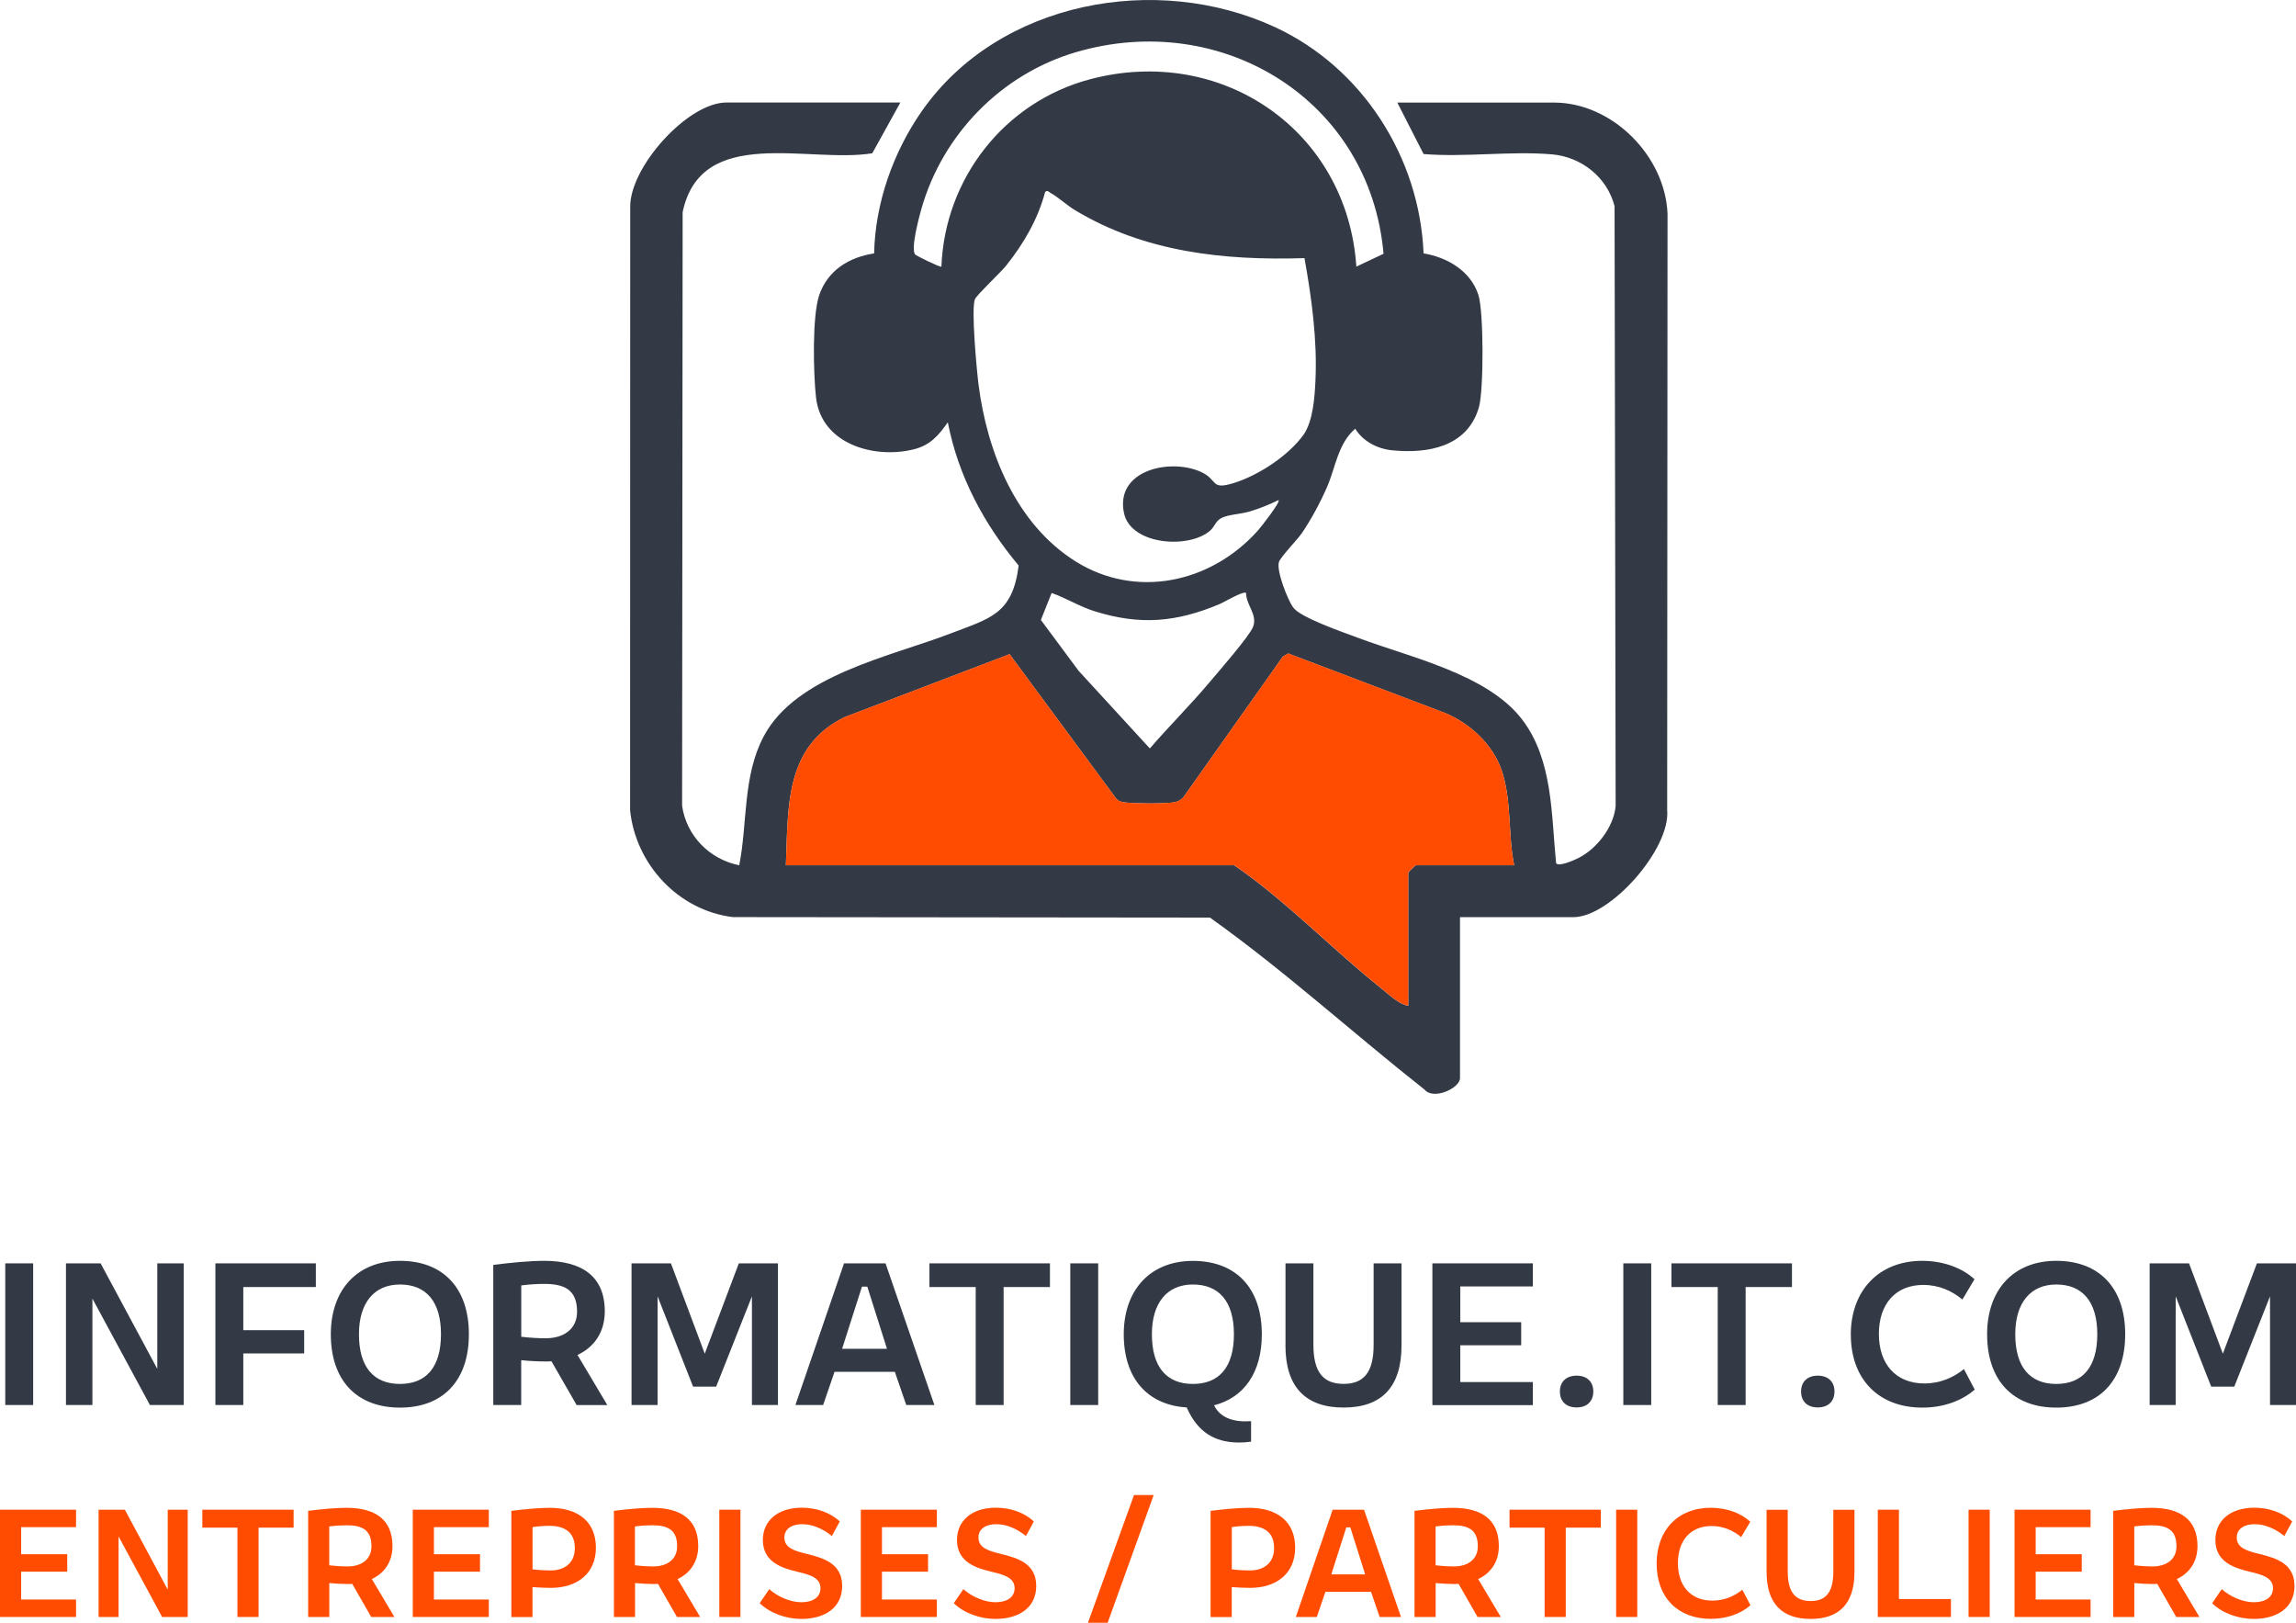
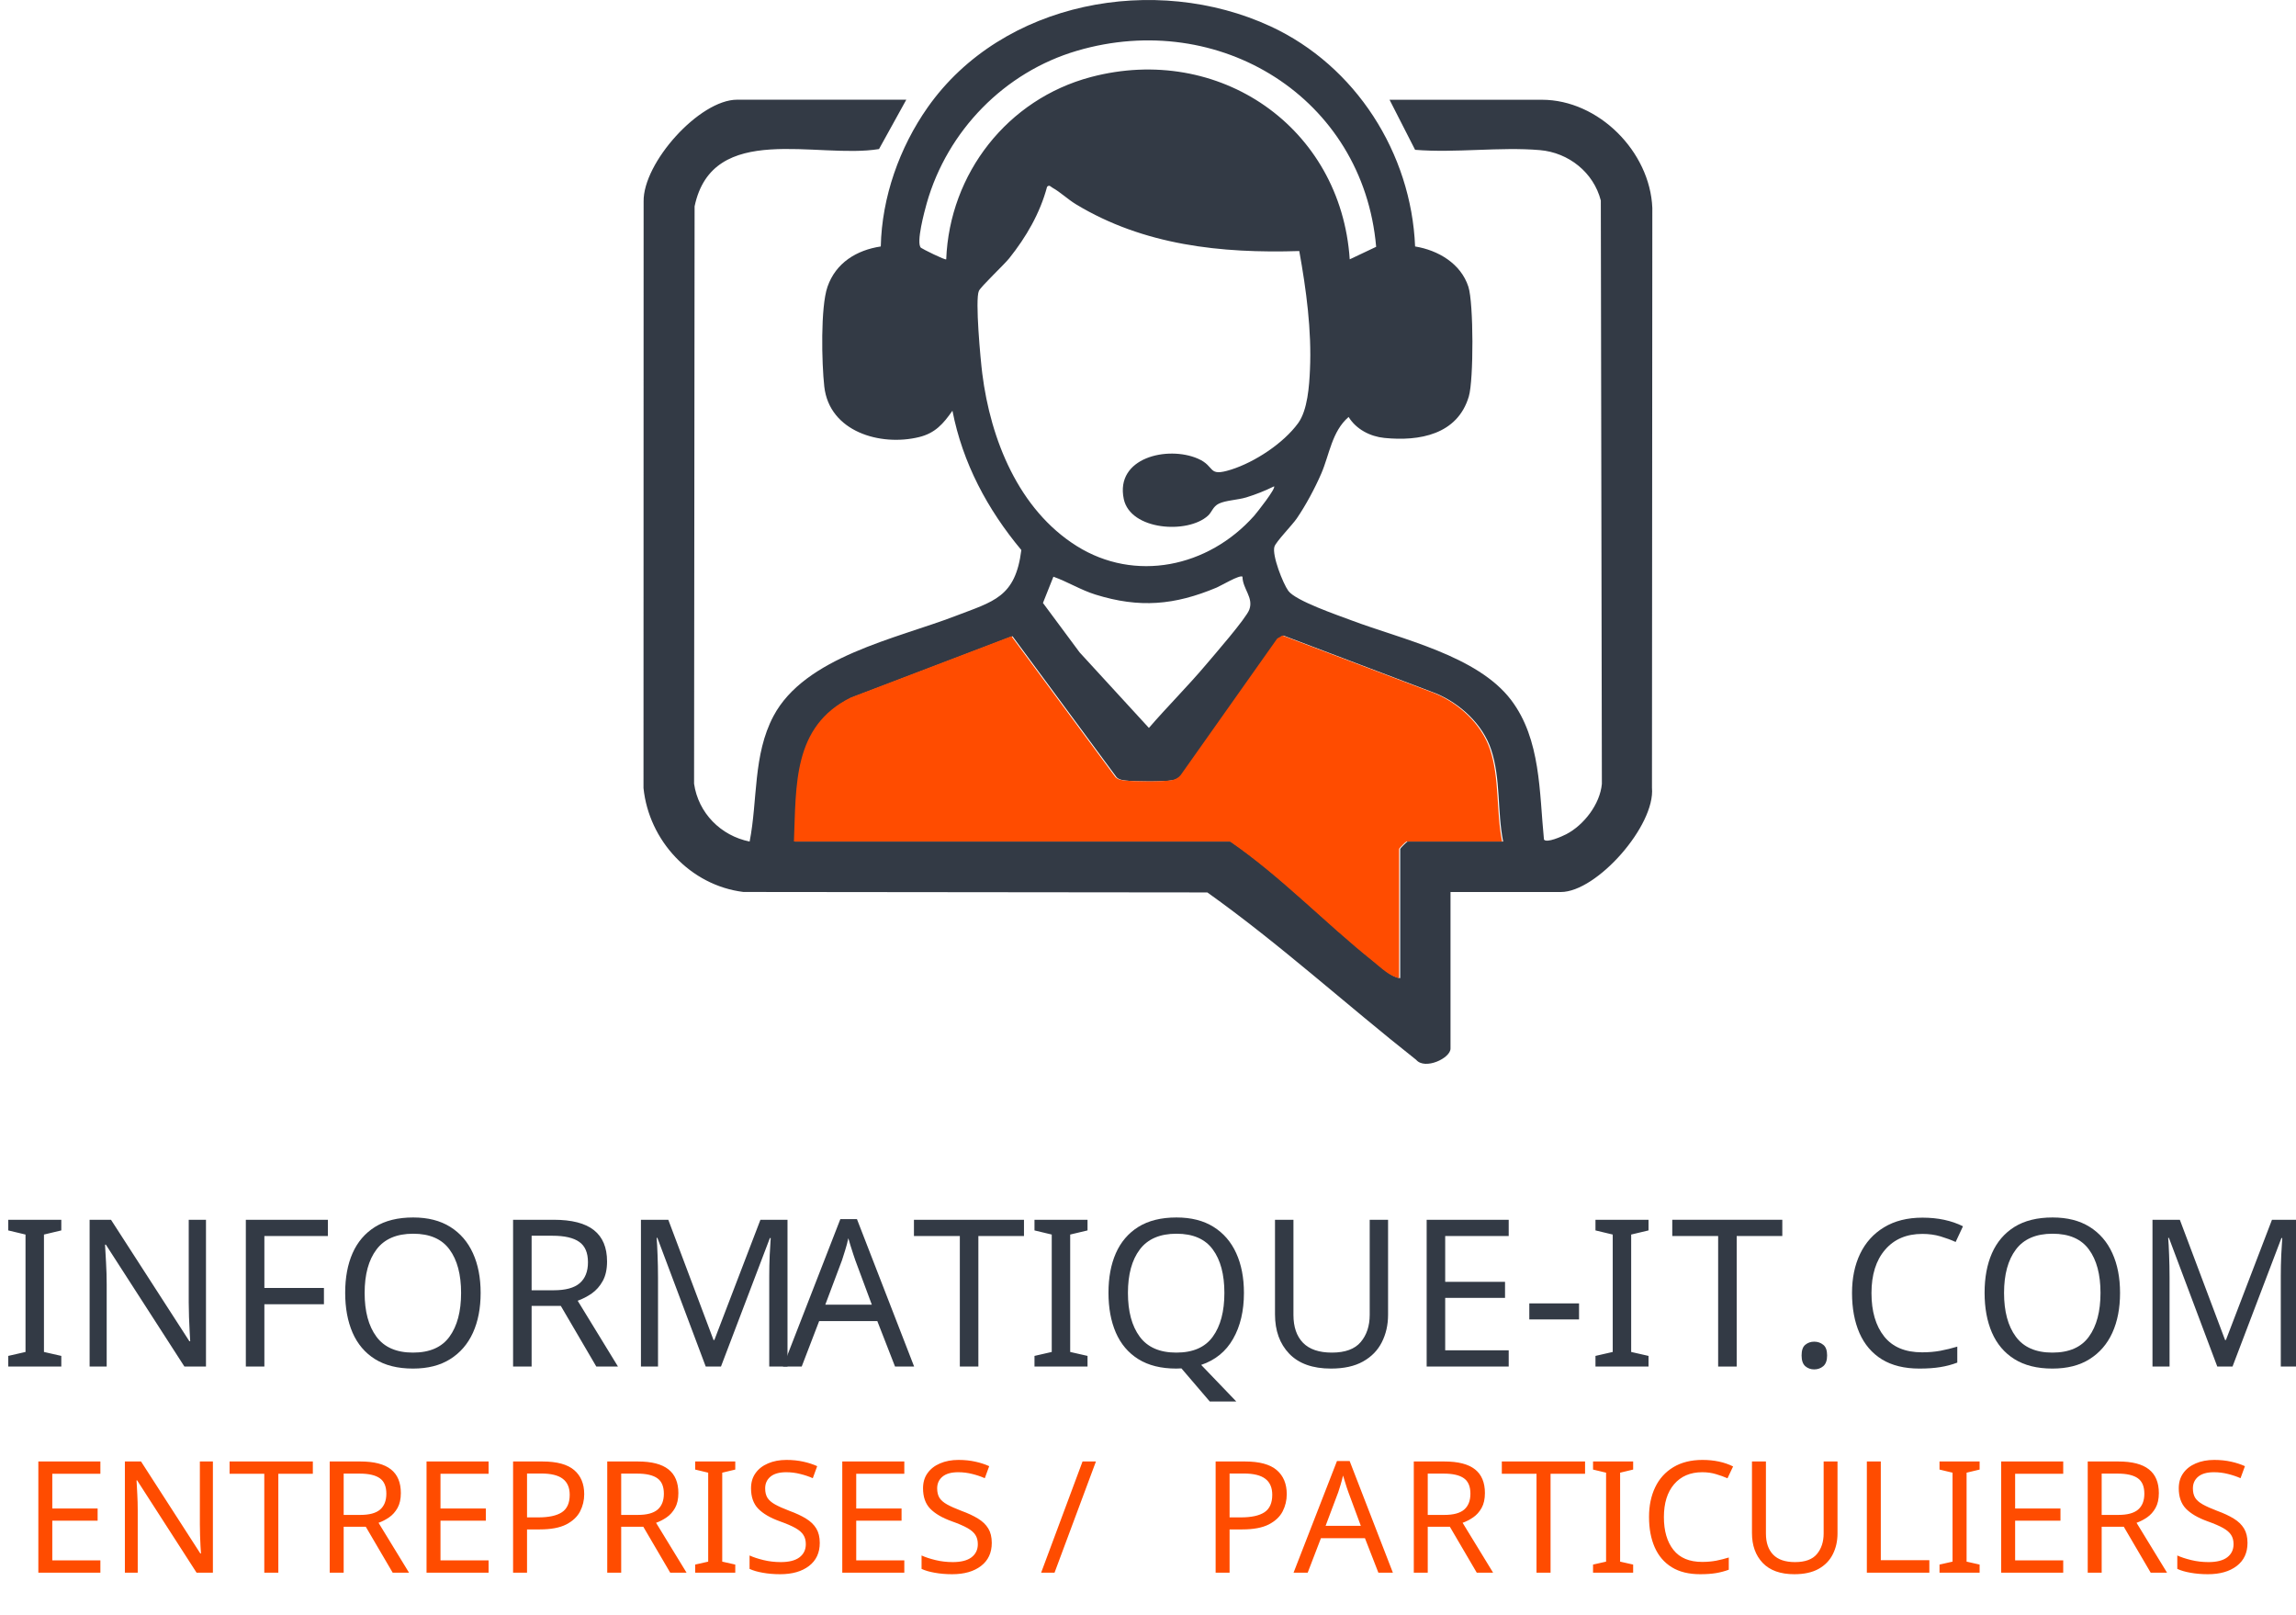
- <svg xmlns="http://www.w3.org/2000/svg" id="Calque_1" data-name="Calque 1" viewBox="0 0 380.13 268.64">
+ <svg xmlns="http://www.w3.org/2000/svg" id="Calque_1" data-name="Calque 1" viewBox="0 0 390.91 274.84">
  <defs>
    <style>
      .cls-1 {
+         letter-spacing: 0em;
+       }
+ 
+       .cls-2 {
+         font-size: 35px;
+       }
+ 
+       .cls-2, .cls-3 {
+         font-family: Amifer-Medium, Amifer;
+         font-weight: 500;
+       }
+ 
+       .cls-2, .cls-4 {
+         fill: #333a45;
+       }
+ 
+       .cls-3 {
+         font-size: 26.5px;
+       }
+ 
+       .cls-3, .cls-5 {
        fill: #ff4c00;
      }

-       .cls-2 {
-         fill: #333a45;
+       .cls-6 {
+         letter-spacing: -.05em;
+       }
+ 
+       .cls-7 {
+         letter-spacing: -.04em;
+       }
+ 
+       .cls-8 {
+         letter-spacing: -.03em;
+       }
+ 
+       .cls-9 {
+         letter-spacing: -.03em;
+       }
+ 
+       .cls-10 {
+         letter-spacing: -.01em;
+       }
+ 
+       .cls-11 {
+         letter-spacing: 0em;
      }
    </style>
  </defs>
-   <g>
-     <path class="cls-2" d="M.87,209.14h4.62v23.45H.87v-23.45Z" />
-     <path class="cls-2" d="M10.92,209.14h5.74l9.38,17.47v-17.47h4.38v23.45h-5.6l-9.52-17.61v17.61h-4.38v-23.45Z" />
-     <path class="cls-2" d="M35.66,209.14h16.63v3.92h-12.01v7.14h10.08v3.85h-10.08v8.54h-4.62v-23.45Z" />
-     <path class="cls-2" d="M54.77,220.87c0-7.32,4.34-12.15,11.45-12.15s11.41,4.48,11.41,12.15-4.27,12.15-11.41,12.15-11.45-4.48-11.45-12.15ZM73.01,220.87c0-5.43-2.48-8.23-6.79-8.23s-6.79,3.08-6.79,8.23c0,5.46,2.45,8.23,6.79,8.23s6.79-2.77,6.79-8.23Z" />
-     <path class="cls-2" d="M81.68,209.39c3.08-.38,5.99-.67,8.4-.67,6.27,0,10.05,2.56,10.05,8.37,0,3.4-1.72,5.92-4.52,7.21l4.94,8.3h-5.08l-4.17-7.25c-.32.03-.67.03-.98.03-1.29,0-2.62-.07-4.03-.21v7.42h-4.62v-23.21ZM86.3,212.78v8.51c1.44.17,2.77.25,4.06.25,2.77,0,5.18-1.37,5.18-4.41,0-3.71-2.21-4.59-5.46-4.59-1.05,0-2.38.07-3.78.25Z" />
-     <path class="cls-2" d="M104.57,209.14h6.51l5.6,14.95,5.64-14.95h6.48v23.45h-4.31v-17.99l-5.92,14.95h-3.82l-5.88-14.95v17.99h-4.31v-23.45Z" />
-     <path class="cls-2" d="M139.75,209.14h6.86l8.09,23.45h-4.66l-1.89-5.5h-9.98l-1.89,5.5h-4.59l8.05-23.45ZM146.85,223.28l-3.26-10.29h-.88l-3.29,10.29h7.42Z" />
-     <path class="cls-2" d="M161.55,213.06h-7.67v-3.92h19.95v3.92h-7.67v19.53h-4.62v-19.53Z" />
-     <path class="cls-2" d="M177.2,209.14h4.62v23.45h-4.62v-23.45Z" />
-     <path class="cls-2" d="M196.55,233.16l-.07-.17c-6.51-.39-10.43-4.83-10.43-12.11s4.34-12.15,11.45-12.15,11.41,4.48,11.41,12.15c0,6.3-2.91,10.47-7.91,11.76,1.05,2.14,3.36,2.83,6.13,2.62v3.4c-.7.1-1.37.14-2,.14-4.1,0-6.86-1.82-8.58-5.64ZM204.29,220.87c0-5.43-2.48-8.23-6.79-8.23s-6.79,3.08-6.79,8.23c0,5.46,2.45,8.23,6.79,8.23s6.79-2.77,6.79-8.23Z" />
-     <path class="cls-2" d="M212.83,222.72v-13.58h4.62v13.51c0,4.59,1.71,6.44,5,6.44s4.97-1.85,4.97-6.44v-13.51h4.62v13.58c0,6.93-3.33,10.29-9.59,10.29s-9.63-3.36-9.63-10.29Z" />
-     <path class="cls-2" d="M237.15,209.14h16.63v3.82h-12.01v5.92h10.08v3.82h-10.08v6.09h12.01v3.82h-16.63v-23.45Z" />
-     <path class="cls-2" d="M258.26,230.36c0-1.65,1.08-2.63,2.77-2.63s2.76.98,2.76,2.63-1.08,2.63-2.76,2.63-2.77-.95-2.77-2.63Z" />
-     <path class="cls-2" d="M268.76,209.14h4.62v23.45h-4.62v-23.45Z" />
-     <path class="cls-2" d="M284.4,213.06h-7.67v-3.92h19.95v3.92h-7.67v19.53h-4.62v-19.53Z" />
-     <path class="cls-2" d="M298.19,230.36c0-1.65,1.08-2.63,2.77-2.63s2.76.98,2.76,2.63-1.08,2.63-2.76,2.63-2.77-.95-2.77-2.63Z" />
-     <path class="cls-2" d="M306.42,220.97c0-7.35,4.66-12.25,11.83-12.25,3.43,0,6.62,1.16,8.65,3.05l-2,3.36c-1.68-1.4-3.85-2.42-6.48-2.42-4.58,0-7.35,3.15-7.35,8.12s2.8,8.19,7.53,8.19c2.63,0,4.83-.98,6.55-2.38l1.79,3.4c-2.17,1.89-5.25,2.98-8.68,2.98-7.21,0-11.83-4.69-11.83-12.04Z" />
-     <path class="cls-2" d="M328.99,220.87c0-7.32,4.34-12.15,11.45-12.15s11.41,4.48,11.41,12.15-4.27,12.15-11.41,12.15-11.45-4.48-11.45-12.15ZM347.23,220.87c0-5.43-2.49-8.23-6.79-8.23s-6.79,3.08-6.79,8.23c0,5.46,2.45,8.23,6.79,8.23s6.79-2.77,6.79-8.23Z" />
-     <path class="cls-2" d="M355.91,209.14h6.51l5.6,14.95,5.64-14.95h6.48v23.45h-4.31v-17.99l-5.92,14.95h-3.82l-5.88-14.95v17.99h-4.31v-23.45Z" />
-   </g>
-   <path class="cls-2" d="M149.07,16.96l-4.65,8.41c-10.5,1.73-28.35-4.78-31.4,9.75l-.09,98.27c.72,4.99,4.54,8.86,9.46,9.85,1.39-7.05.55-14.75,4.06-21.36,5.36-10.1,20.92-13.17,30.92-17.01,6.56-2.52,10.27-3.18,11.28-11.25-5.77-6.91-9.99-14.8-11.73-23.71-1.55,2.21-2.93,3.82-5.7,4.49-6.57,1.6-15.26-.91-16.12-8.61-.44-3.93-.66-13.51.55-16.99,1.42-4.08,4.96-6.23,9.07-6.85.18-8.38,3.18-16.84,7.98-23.67C165.44.18,191.45-4.6,211.09,4.49c14.47,6.7,23.95,21.56,24.6,37.46,3.93.64,7.79,2.91,9.07,6.85.9,2.75.91,15.87.08,18.67-1.92,6.51-8.43,7.67-14.38,7.07-2.42-.24-4.81-1.48-6.09-3.57-2.86,2.47-3.25,6.4-4.66,9.65-1.09,2.51-2.63,5.38-4.17,7.63-.76,1.11-3.56,3.98-3.8,4.8-.44,1.46,1.45,6.25,2.36,7.51,1.22,1.7,8.39,4.14,10.72,5.02,8.6,3.24,21.47,6,27.22,13.57,5.08,6.7,4.79,15.74,5.59,23.74.42.68,3.14-.56,3.78-.89,3.02-1.56,5.77-5.13,6.08-8.58l-.18-99.29c-1.22-4.77-5.47-8.16-10.38-8.58-6.8-.58-14.36.51-21.24-.05l-4.35-8.52h25.94c9.65,0,18.41,8.83,18.8,18.41l-.06,98.69c.59,6.44-9.4,17.75-15.52,17.75h-18.78v26.65c0,1.64-4.36,3.68-5.85,1.91-11.92-9.4-23.17-19.67-35.55-28.49l-78.99-.08c-9.03-1.11-16.09-8.73-17.01-17.69l.02-99.81c-.13-6.61,9.5-17.35,15.92-17.35h28.8ZM224.56,44.14l4.5-2.13c-2.21-25.4-26.71-40.49-50.93-33.37-12.33,3.62-22.06,13.58-25.58,25.93-.37,1.31-1.88,6.87-.98,7.61.23.19,4.13,2.14,4.29,1.96.57-14.61,10.44-27.26,24.61-31.02,21.82-5.78,42.59,8.49,44.09,31.02ZM215.96,42.73c-13.31.42-26.47-.98-38.01-7.96-1.36-.82-2.71-2.11-3.99-2.81-.31-.17-.55-.58-.93-.16-1.2,4.5-3.55,8.54-6.44,12.16-.92,1.15-4.83,4.8-5.17,5.56-.67,1.47.29,11.79.58,14.07,1.41,11.21,6.19,23.15,16.08,29.35s22.35,3.68,30.21-5.15c.45-.51,3.74-4.67,3.39-5.01-1.55.76-3.07,1.37-4.73,1.88-1.45.44-3.51.5-4.66,1.06-1.04.5-1.17,1.43-1.87,2.06-3.46,3.15-13.2,2.49-14.33-2.84-1.49-7.06,7.47-9.1,12.61-6.88,3.09,1.33,1.55,3.17,5.67,1.87,4.04-1.28,8.9-4.47,11.41-7.91,1.61-2.22,1.89-6.33,2.01-9.08.31-6.66-.64-13.69-1.82-20.21ZM206.31,98.16c-.46-.39-3.64,1.53-4.41,1.85-7.16,3-13.13,3.53-20.64,1.19-2.5-.78-4.7-2.17-7.15-3.04l-1.78,4.47,6.24,8.41,11.8,12.86c3.14-3.64,6.58-7.05,9.68-10.72,1.42-1.68,6.85-7.9,7.41-9.41.77-2.07-1.14-3.54-1.16-5.62ZM250.68,143.23c-1.03-5.12-.38-10.68-2.05-15.66-1.43-4.3-5.29-7.85-9.41-9.55l-25.94-9.84-.89.52-16.45,23.26c-.43.51-.98.77-1.63.87-1.56.24-6.25.22-7.86.03-.58-.07-1.13-.13-1.58-.56l-17.72-24-27.37,10.44c-9.9,4.89-9.27,14.93-9.67,24.5h74.24c8.73,6.02,16.08,13.8,24.34,20.38,1.29,1.03,2.88,2.62,4.46,2.87v-22c0-.09,1.16-1.25,1.25-1.25h16.28Z" />
-   <path class="cls-1" d="M250.68,143.23h-16.28c-.09,0-1.25,1.16-1.25,1.25v22c-1.58-.25-3.17-1.84-4.46-2.87-8.25-6.58-15.6-14.36-24.34-20.38h-74.24c.4-9.57-.23-19.6,9.67-24.5l27.37-10.44,17.72,24c.45.43,1,.49,1.58.56,1.61.19,6.3.21,7.86-.03.65-.1,1.2-.37,1.63-.87l16.45-23.26.89-.52,25.94,9.84c4.13,1.7,7.98,5.25,9.41,9.55,1.66,4.98,1.02,10.54,2.05,15.66Z" />
-   <g>
-     <path class="cls-1" d="M0,249.92h12.59v2.89H3.5v4.48h7.63v2.89H3.5v4.61h9.09v2.89H0v-17.76Z" />
-     <path class="cls-1" d="M16.32,249.92h4.35l7.1,13.23v-13.23h3.31v17.76h-4.24l-7.21-13.33v13.33h-3.31v-17.76Z" />
-     <path class="cls-1" d="M39.3,252.89h-5.8v-2.97h15.11v2.97h-5.8v14.79h-3.5v-14.79Z" />
-     <path class="cls-1" d="M51.01,250.11c2.33-.29,4.53-.5,6.36-.5,4.74,0,7.61,1.94,7.61,6.33,0,2.57-1.3,4.48-3.42,5.46l3.74,6.28h-3.84l-3.15-5.49c-.24.03-.5.03-.74.03-.98,0-1.99-.05-3.05-.16v5.62h-3.5v-17.57ZM54.51,252.68v6.44c1.09.13,2.09.19,3.07.19,2.09,0,3.92-1.03,3.92-3.34,0-2.81-1.67-3.47-4.13-3.47-.8,0-1.8.05-2.86.19Z" />
-     <path class="cls-1" d="M68.34,249.92h12.59v2.89h-9.09v4.48h7.63v2.89h-7.63v4.61h9.09v2.89h-12.59v-17.76Z" />
-     <path class="cls-1" d="M84.67,250.11c2.33-.29,4.53-.5,6.36-.5,4.72,0,7.63,2.33,7.63,6.6s-3.1,6.65-7.45,6.65c-.98,0-1.99-.05-3.05-.13v4.96h-3.5v-17.57ZM88.17,252.79v7c1.01.13,2.12.19,2.97.19,2.12,0,4.03-1.06,4.03-3.71s-1.72-3.68-4.21-3.68c-.77,0-1.72.05-2.78.21Z" />
-     <path class="cls-1" d="M101.63,250.11c2.33-.29,4.53-.5,6.36-.5,4.74,0,7.61,1.94,7.61,6.33,0,2.57-1.3,4.48-3.42,5.46l3.74,6.28h-3.84l-3.15-5.49c-.24.03-.5.03-.74.03-.98,0-1.99-.05-3.05-.16v5.62h-3.5v-17.57ZM105.12,252.68v6.44c1.09.13,2.09.19,3.07.19,2.09,0,3.92-1.03,3.92-3.34,0-2.81-1.67-3.47-4.13-3.47-.8,0-1.8.05-2.86.19Z" />
-     <path class="cls-1" d="M119.09,249.92h3.5v17.76h-3.5v-17.76Z" />
-     <path class="cls-1" d="M125.77,265.4l1.59-2.33c1.43,1.3,3.58,2.17,5.3,2.17,1.88,0,3.18-.79,3.18-2.33,0-1.72-1.75-2.23-3.76-2.7-2.54-.61-5.78-1.56-5.78-5.27,0-3.15,2.39-5.35,6.47-5.35,2.36,0,4.69.79,6.26,2.28l-1.3,2.41c-1.4-1.14-3.13-1.96-4.88-1.96-2.09,0-2.99,1.03-2.99,2.17,0,1.75,1.59,2.23,3.84,2.78,2.65.66,5.73,1.56,5.73,5.27s-3.02,5.46-6.73,5.46c-2.57,0-5.22-.95-6.92-2.6Z" />
-     <path class="cls-1" d="M142.52,249.92h12.59v2.89h-9.09v4.48h7.63v2.89h-7.63v4.61h9.09v2.89h-12.59v-17.76Z" />
-     <path class="cls-1" d="M157.91,265.4l1.59-2.33c1.43,1.3,3.58,2.17,5.3,2.17,1.88,0,3.18-.79,3.18-2.33,0-1.72-1.75-2.23-3.76-2.7-2.54-.61-5.78-1.56-5.78-5.27,0-3.15,2.39-5.35,6.47-5.35,2.36,0,4.69.79,6.25,2.28l-1.3,2.41c-1.4-1.14-3.13-1.96-4.88-1.96-2.09,0-2.99,1.03-2.99,2.17,0,1.75,1.59,2.23,3.84,2.78,2.65.66,5.73,1.56,5.73,5.27s-3.02,5.46-6.73,5.46c-2.57,0-5.22-.95-6.92-2.6Z" />
-     <path class="cls-1" d="M187.75,247.49h3.26l-7.63,21.15h-3.26l7.63-21.15Z" />
-     <path class="cls-1" d="M200.44,250.11c2.33-.29,4.53-.5,6.36-.5,4.72,0,7.63,2.33,7.63,6.6s-3.1,6.65-7.45,6.65c-.98,0-1.99-.05-3.05-.13v4.96h-3.5v-17.57ZM203.94,252.79v7c1.01.13,2.12.19,2.97.19,2.12,0,4.03-1.06,4.03-3.71s-1.72-3.68-4.21-3.68c-.77,0-1.72.05-2.78.21Z" />
-     <path class="cls-1" d="M220.64,249.92h5.19l6.12,17.76h-3.53l-1.43-4.16h-7.55l-1.43,4.16h-3.47l6.1-17.76ZM226.02,260.63l-2.46-7.79h-.66l-2.49,7.79h5.62Z" />
-     <path class="cls-1" d="M234.18,250.11c2.33-.29,4.53-.5,6.36-.5,4.74,0,7.61,1.94,7.61,6.33,0,2.57-1.3,4.48-3.42,5.46l3.74,6.28h-3.84l-3.15-5.49c-.24.03-.5.03-.74.03-.98,0-1.99-.05-3.05-.16v5.62h-3.5v-17.57ZM237.68,252.68v6.44c1.09.13,2.09.19,3.07.19,2.09,0,3.92-1.03,3.92-3.34,0-2.81-1.67-3.47-4.13-3.47-.79,0-1.8.05-2.86.19Z" />
-     <path class="cls-1" d="M255.72,252.89h-5.8v-2.97h15.11v2.97h-5.8v14.79h-3.5v-14.79Z" />
-     <path class="cls-1" d="M267.57,249.92h3.5v17.76h-3.5v-17.76Z" />
-     <path class="cls-1" d="M274.27,258.88c0-5.57,3.52-9.28,8.96-9.28,2.6,0,5.01.87,6.55,2.31l-1.51,2.54c-1.27-1.06-2.92-1.83-4.9-1.83-3.47,0-5.57,2.39-5.57,6.15s2.12,6.2,5.7,6.2c1.99,0,3.66-.74,4.96-1.8l1.35,2.57c-1.64,1.43-3.98,2.25-6.57,2.25-5.46,0-8.96-3.55-8.96-9.12Z" />
-     <path class="cls-1" d="M292.48,260.21v-10.28h3.5v10.23c0,3.47,1.3,4.88,3.79,4.88s3.76-1.4,3.76-4.88v-10.23h3.5v10.28c0,5.25-2.52,7.79-7.26,7.79s-7.29-2.54-7.29-7.79Z" />
-     <path class="cls-1" d="M310.89,249.92h3.5v14.79h8.61v2.97h-12.11v-17.76Z" />
-     <path class="cls-1" d="M325.92,249.92h3.5v17.76h-3.5v-17.76Z" />
-     <path class="cls-1" d="M333.53,249.92h12.59v2.89h-9.09v4.48h7.63v2.89h-7.63v4.61h9.09v2.89h-12.59v-17.76Z" />
-     <path class="cls-1" d="M349.85,250.11c2.33-.29,4.53-.5,6.36-.5,4.74,0,7.61,1.94,7.61,6.33,0,2.57-1.3,4.48-3.42,5.46l3.74,6.28h-3.84l-3.15-5.49c-.24.03-.5.03-.74.03-.98,0-1.99-.05-3.05-.16v5.62h-3.5v-17.57ZM353.35,252.68v6.44c1.09.13,2.09.19,3.07.19,2.09,0,3.92-1.03,3.92-3.34,0-2.81-1.67-3.47-4.13-3.47-.79,0-1.8.05-2.86.19Z" />
-     <path class="cls-1" d="M366.25,265.4l1.59-2.33c1.43,1.3,3.58,2.17,5.3,2.17,1.88,0,3.18-.79,3.18-2.33,0-1.72-1.75-2.23-3.76-2.7-2.54-.61-5.78-1.56-5.78-5.27,0-3.15,2.39-5.35,6.47-5.35,2.36,0,4.69.79,6.25,2.28l-1.3,2.41c-1.4-1.14-3.13-1.96-4.88-1.96-2.09,0-3,1.03-3,2.17,0,1.75,1.59,2.23,3.84,2.78,2.65.66,5.72,1.56,5.72,5.27s-3.02,5.46-6.73,5.46c-2.57,0-5.22-.95-6.92-2.6Z" />
-   </g>
+   <text class="cls-2" transform="translate(0 232.6)">
+     <tspan x="0" y="0">INFORM</tspan>
+     <tspan class="cls-6" x="133.31" y="0">A</tspan>
+     <tspan x="155.26" y="0">TIQUE-I</tspan>
+     <tspan class="cls-8" x="284.37" y="0">T</tspan>
+     <tspan class="cls-9" x="304.22" y="0">.</tspan>
+     <tspan class="cls-10" x="313.18" y="0">C</tspan>
+     <tspan class="cls-1" x="335.75" y="0">OM</tspan>
+   </text>
+   <path class="cls-4" d="M154.31,16.96l-4.65,8.41c-10.5,1.73-28.35-4.78-31.4,9.75l-.09,98.27c.72,4.99,4.54,8.86,9.46,9.85,1.39-7.05.55-14.75,4.06-21.36,5.36-10.1,20.92-13.17,30.92-17.01,6.56-2.52,10.27-3.18,11.28-11.25-5.77-6.91-9.99-14.8-11.73-23.71-1.55,2.21-2.93,3.82-5.7,4.49-6.57,1.6-15.26-.91-16.12-8.61-.44-3.93-.66-13.51.55-16.99,1.42-4.08,4.96-6.23,9.07-6.85.18-8.38,3.18-16.84,7.98-23.67C170.68.18,196.69-4.6,216.33,4.49c14.47,6.7,23.95,21.56,24.6,37.46,3.93.64,7.79,2.91,9.07,6.85.9,2.75.91,15.87.08,18.67-1.92,6.51-8.43,7.67-14.38,7.07-2.42-.24-4.81-1.48-6.09-3.57-2.86,2.47-3.25,6.4-4.66,9.65-1.09,2.51-2.63,5.38-4.17,7.63-.76,1.11-3.56,3.98-3.8,4.8-.44,1.46,1.45,6.25,2.36,7.51,1.22,1.7,8.39,4.14,10.72,5.02,8.6,3.24,21.47,6,27.22,13.57,5.08,6.7,4.79,15.74,5.59,23.74.42.68,3.14-.56,3.78-.89,3.02-1.56,5.77-5.13,6.08-8.58l-.18-99.29c-1.22-4.77-5.47-8.16-10.38-8.58-6.8-.58-14.36.51-21.24-.05l-4.35-8.52h25.94c9.65,0,18.41,8.83,18.8,18.41l-.06,98.69c.59,6.44-9.4,17.75-15.52,17.75h-18.78v26.65c0,1.64-4.36,3.68-5.85,1.91-11.92-9.4-23.17-19.67-35.55-28.49l-78.99-.08c-9.03-1.11-16.09-8.73-17.01-17.69l.02-99.81c-.13-6.61,9.5-17.35,15.92-17.35h28.8ZM229.8,44.14l4.5-2.13c-2.21-25.4-26.71-40.49-50.93-33.37-12.33,3.62-22.06,13.58-25.58,25.93-.37,1.31-1.88,6.87-.98,7.61.23.19,4.13,2.14,4.29,1.96.57-14.61,10.44-27.26,24.61-31.02,21.82-5.78,42.59,8.49,44.09,31.02ZM221.2,42.73c-13.31.42-26.47-.98-38.01-7.96-1.36-.82-2.71-2.11-3.99-2.81-.31-.17-.55-.58-.93-.16-1.2,4.5-3.55,8.54-6.44,12.16-.92,1.15-4.83,4.8-5.17,5.56-.67,1.47.29,11.79.58,14.07,1.41,11.21,6.19,23.15,16.08,29.35s22.35,3.68,30.21-5.15c.45-.51,3.74-4.67,3.39-5.01-1.55.76-3.07,1.37-4.73,1.88-1.45.44-3.51.5-4.66,1.06-1.04.5-1.17,1.43-1.87,2.06-3.46,3.15-13.2,2.49-14.33-2.84-1.49-7.06,7.47-9.1,12.61-6.88,3.09,1.33,1.55,3.17,5.67,1.87,4.04-1.28,8.9-4.47,11.41-7.91,1.61-2.22,1.89-6.33,2.01-9.08.31-6.66-.64-13.69-1.82-20.21ZM211.55,98.16c-.46-.39-3.64,1.53-4.41,1.85-7.16,3-13.13,3.53-20.64,1.19-2.5-.78-4.7-2.17-7.15-3.04l-1.78,4.47,6.24,8.41,11.8,12.86c3.14-3.64,6.58-7.05,9.68-10.72,1.42-1.68,6.85-7.9,7.41-9.41.77-2.07-1.14-3.54-1.16-5.62ZM255.92,143.23c-1.03-5.12-.38-10.68-2.05-15.66-1.43-4.3-5.29-7.85-9.41-9.55l-25.94-9.84-.89.52-16.45,23.26c-.43.51-.98.77-1.63.87-1.56.24-6.25.22-7.86.03-.58-.07-1.13-.13-1.58-.56l-17.72-24-27.37,10.44c-9.9,4.89-9.27,14.93-9.67,24.5h74.24c8.73,6.02,16.08,13.8,24.34,20.38,1.29,1.03,2.88,2.62,4.46,2.87v-22c0-.09,1.16-1.25,1.25-1.25h16.28Z" />
+   <path class="cls-5" d="M255.74,143.23h-16.28c-.09,0-1.25,1.16-1.25,1.25v22c-1.58-.25-3.17-1.84-4.46-2.87-8.25-6.58-15.6-14.36-24.34-20.38h-74.24c.4-9.57-.23-19.6,9.67-24.5l27.37-10.44,17.72,24c.45.43,1,.49,1.58.56,1.61.19,6.3.21,7.86-.03.65-.1,1.2-.37,1.63-.87l16.45-23.26.89-.52,25.94,9.84c4.13,1.7,7.98,5.25,9.41,9.55,1.66,4.98,1.02,10.54,2.05,15.66Z" />
+   <text class="cls-3" transform="translate(3.95 267.68)">
+     <tspan x="0" y="0">ENTREPRISES / </tspan>
+     <tspan class="cls-7" x="200.44" y="0">P</tspan>
+     <tspan x="216.29" y="0">A</tspan>
+     <tspan class="cls-11" x="234.18" y="0">R</tspan>
+     <tspan x="251.48" y="0">TICULIERS</tspan>
+   </text>
</svg>
